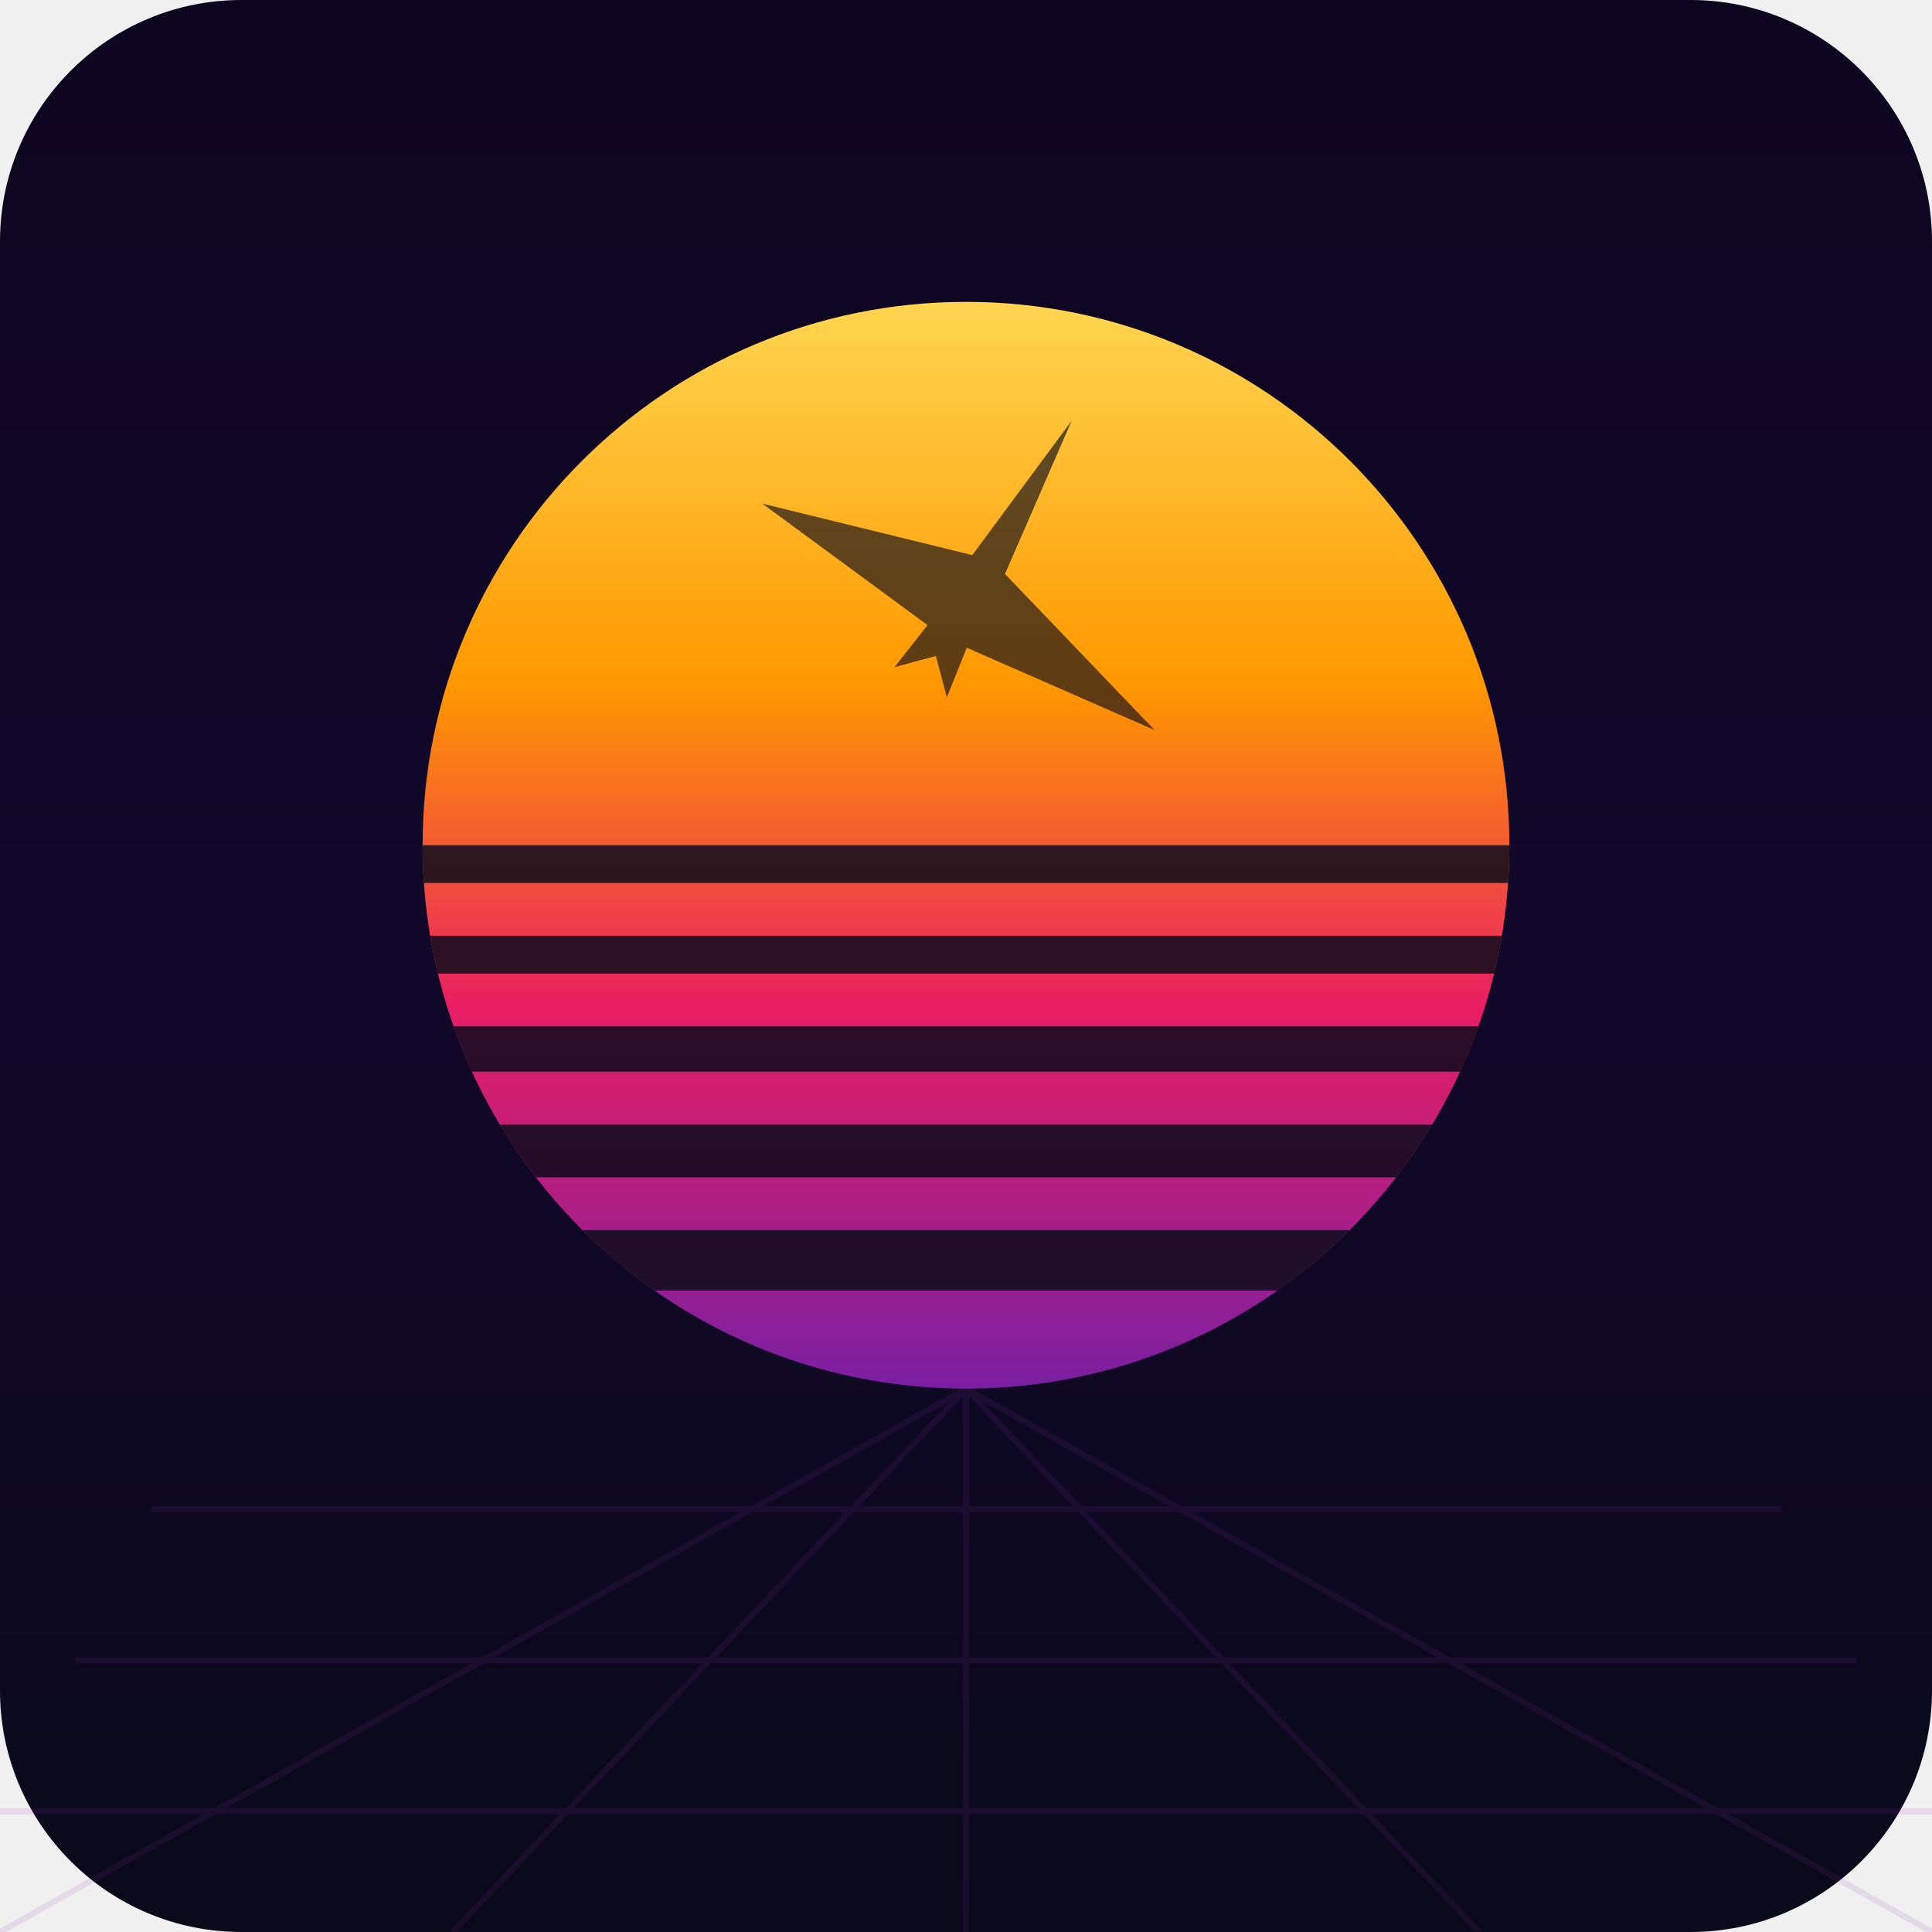
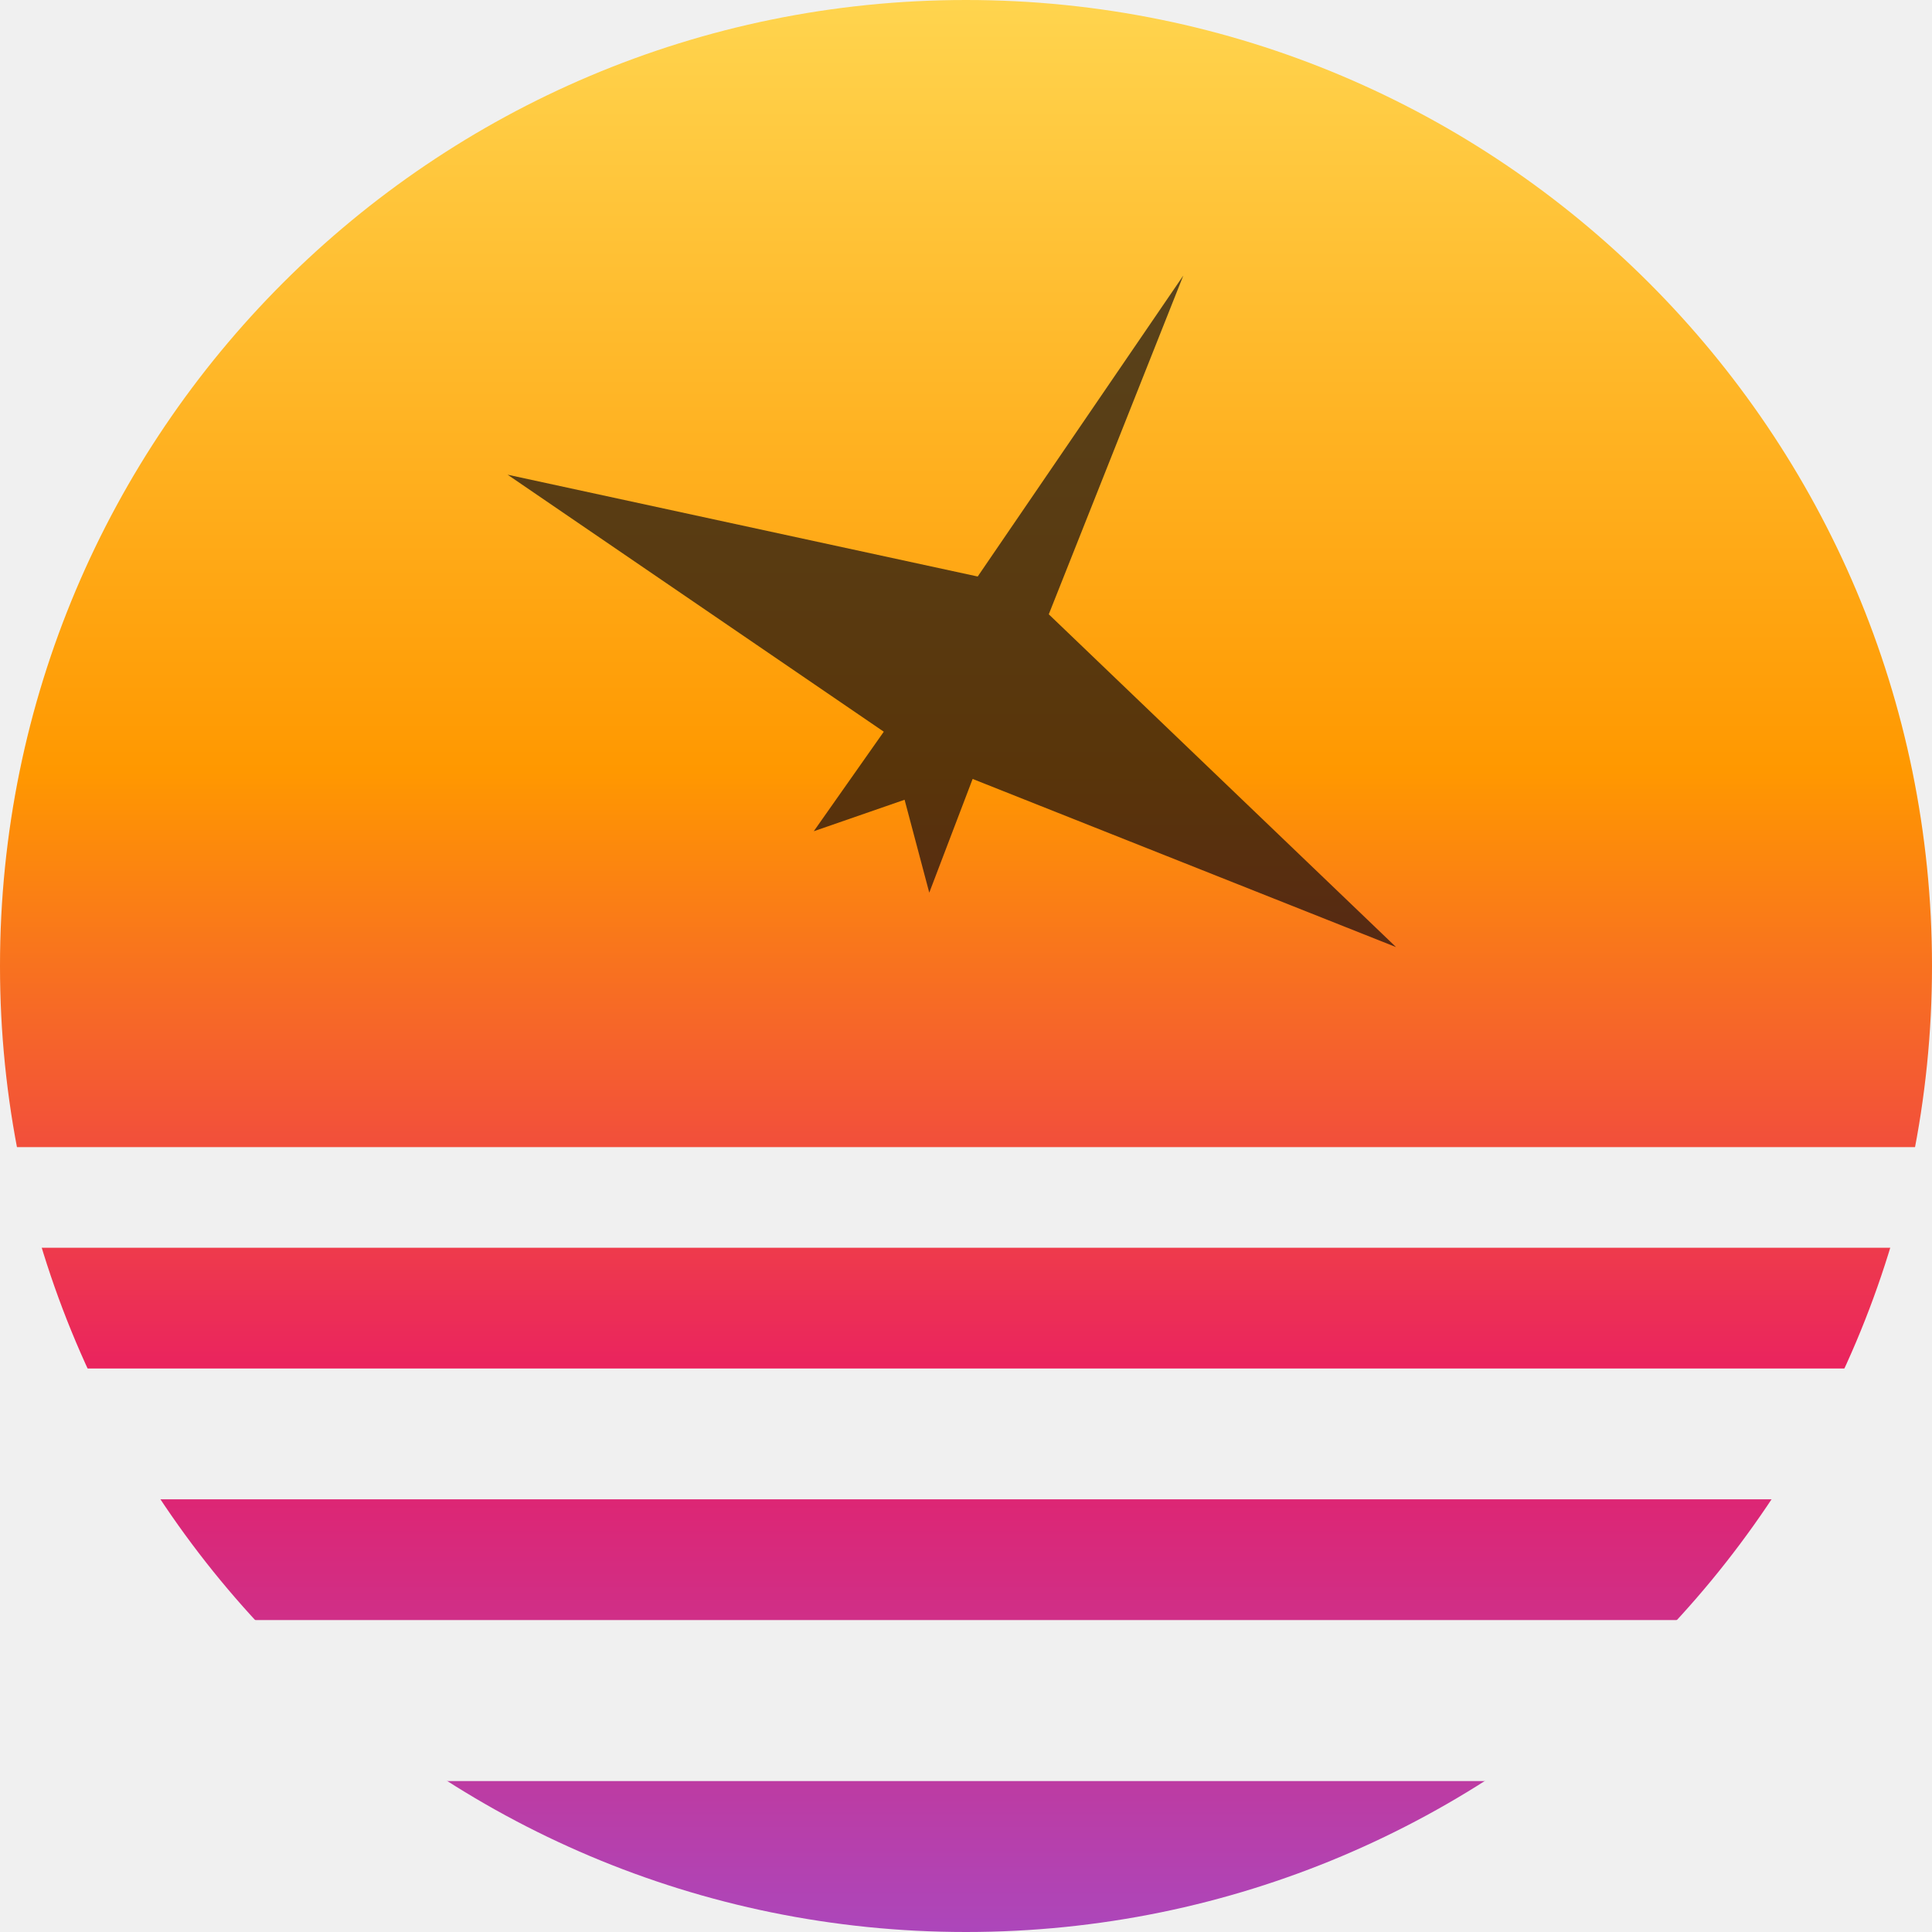
- <svg xmlns="http://www.w3.org/2000/svg" viewBox="0 0 256 256" width="256" height="256">
+ <svg xmlns="http://www.w3.org/2000/svg" viewBox="0 0 256 256" width="256" height="256" role="img" aria-label="CashPilot">
  <defs>
-     <linearGradient id="bg" x1="0%" y1="100%" x2="0%" y2="0%">
-       <stop offset="0%" style="stop-color:#0A0A1A" />
-       <stop offset="50%" style="stop-color:#12082A" />
-       <stop offset="100%" style="stop-color:#0E0520" />
+     <linearGradient id="cpSun" x1="0%" y1="0%" x2="0%" y2="100%">
+       <stop offset="0%" stop-color="#FFD54F" />
+       <stop offset="40%" stop-color="#FF9800" />
+       <stop offset="72%" stop-color="#E91E63" />
+       <stop offset="100%" stop-color="#AB47BC" />
    </linearGradient>
-     <linearGradient id="sun" x1="0%" y1="0%" x2="0%" y2="100%">
-       <stop offset="0%" style="stop-color:#FFD54F" />
-       <stop offset="35%" style="stop-color:#FF9800" />
-       <stop offset="65%" style="stop-color:#E91E63" />
-       <stop offset="100%" style="stop-color:#7B1FA2" />
-     </linearGradient>
-     <clipPath id="sunClip">
-       <circle cx="128" cy="112" r="72" />
-     </clipPath>
+     <mask id="cpBands">
+       <rect width="256" height="256" fill="#fff" />
+       <rect x="16" y="150" width="224" height="10" fill="#000" />
+       <rect x="16" y="172" width="224" height="13" fill="#000" />
+       <rect x="16" y="197" width="224" height="16" fill="#000" />
+     </mask>
  </defs>
-   <rect width="256" height="256" rx="32" fill="url(#bg)" />
-   <circle cx="128" cy="112" r="72" fill="url(#sun)" />
-   <g clip-path="url(#sunClip)">
-     <rect x="40" y="112" width="176" height="5" fill="#0A0A1A" opacity="0.85" />
-     <rect x="40" y="124" width="176" height="5" fill="#0A0A1A" opacity="0.85" />
-     <rect x="40" y="136" width="176" height="6" fill="#0A0A1A" opacity="0.85" />
-     <rect x="40" y="149" width="176" height="7" fill="#0A0A1A" opacity="0.85" />
-     <rect x="40" y="163" width="176" height="8" fill="#0A0A1A" opacity="0.85" />
-     <g transform="translate(128,80) rotate(30)">
-       <path d="M0,-28 L2.5,-6 L30,2 L3,5 L4,12 L0,8 L-4,12 L-3,5 L-30,2 L-2.5,-6 Z" fill="#0A0A1A" opacity="0.65" />
+   <g transform="translate(128,128) scale(1.333333) translate(-128,-132)">
+     <circle cx="128" cy="132" r="96" fill="url(#cpSun)" mask="url(#cpBands)" />
+     <g transform="translate(128,104) rotate(28)">
+       <path d="M0,-46 L4,-10 L50,3 L5,8 L6.5,20 L0,13 L-6.5,20 L-5,8 L-50,3 L-4,-10 Z" fill="#000010" opacity="0.65" />
    </g>
  </g>
-   <g opacity="0.12" stroke="#8E24AA" stroke-width="0.8" fill="none">
-     <line x1="128" y1="184" x2="0" y2="256" />
-     <line x1="128" y1="184" x2="256" y2="256" />
-     <line x1="128" y1="184" x2="60" y2="256" />
-     <line x1="128" y1="184" x2="196" y2="256" />
-     <line x1="128" y1="184" x2="128" y2="256" />
-     <line x1="20" y1="200" x2="236" y2="200" />
-     <line x1="10" y1="220" x2="246" y2="220" />
-     <line x1="0" y1="240" x2="256" y2="240" />
-   </g>
</svg>
